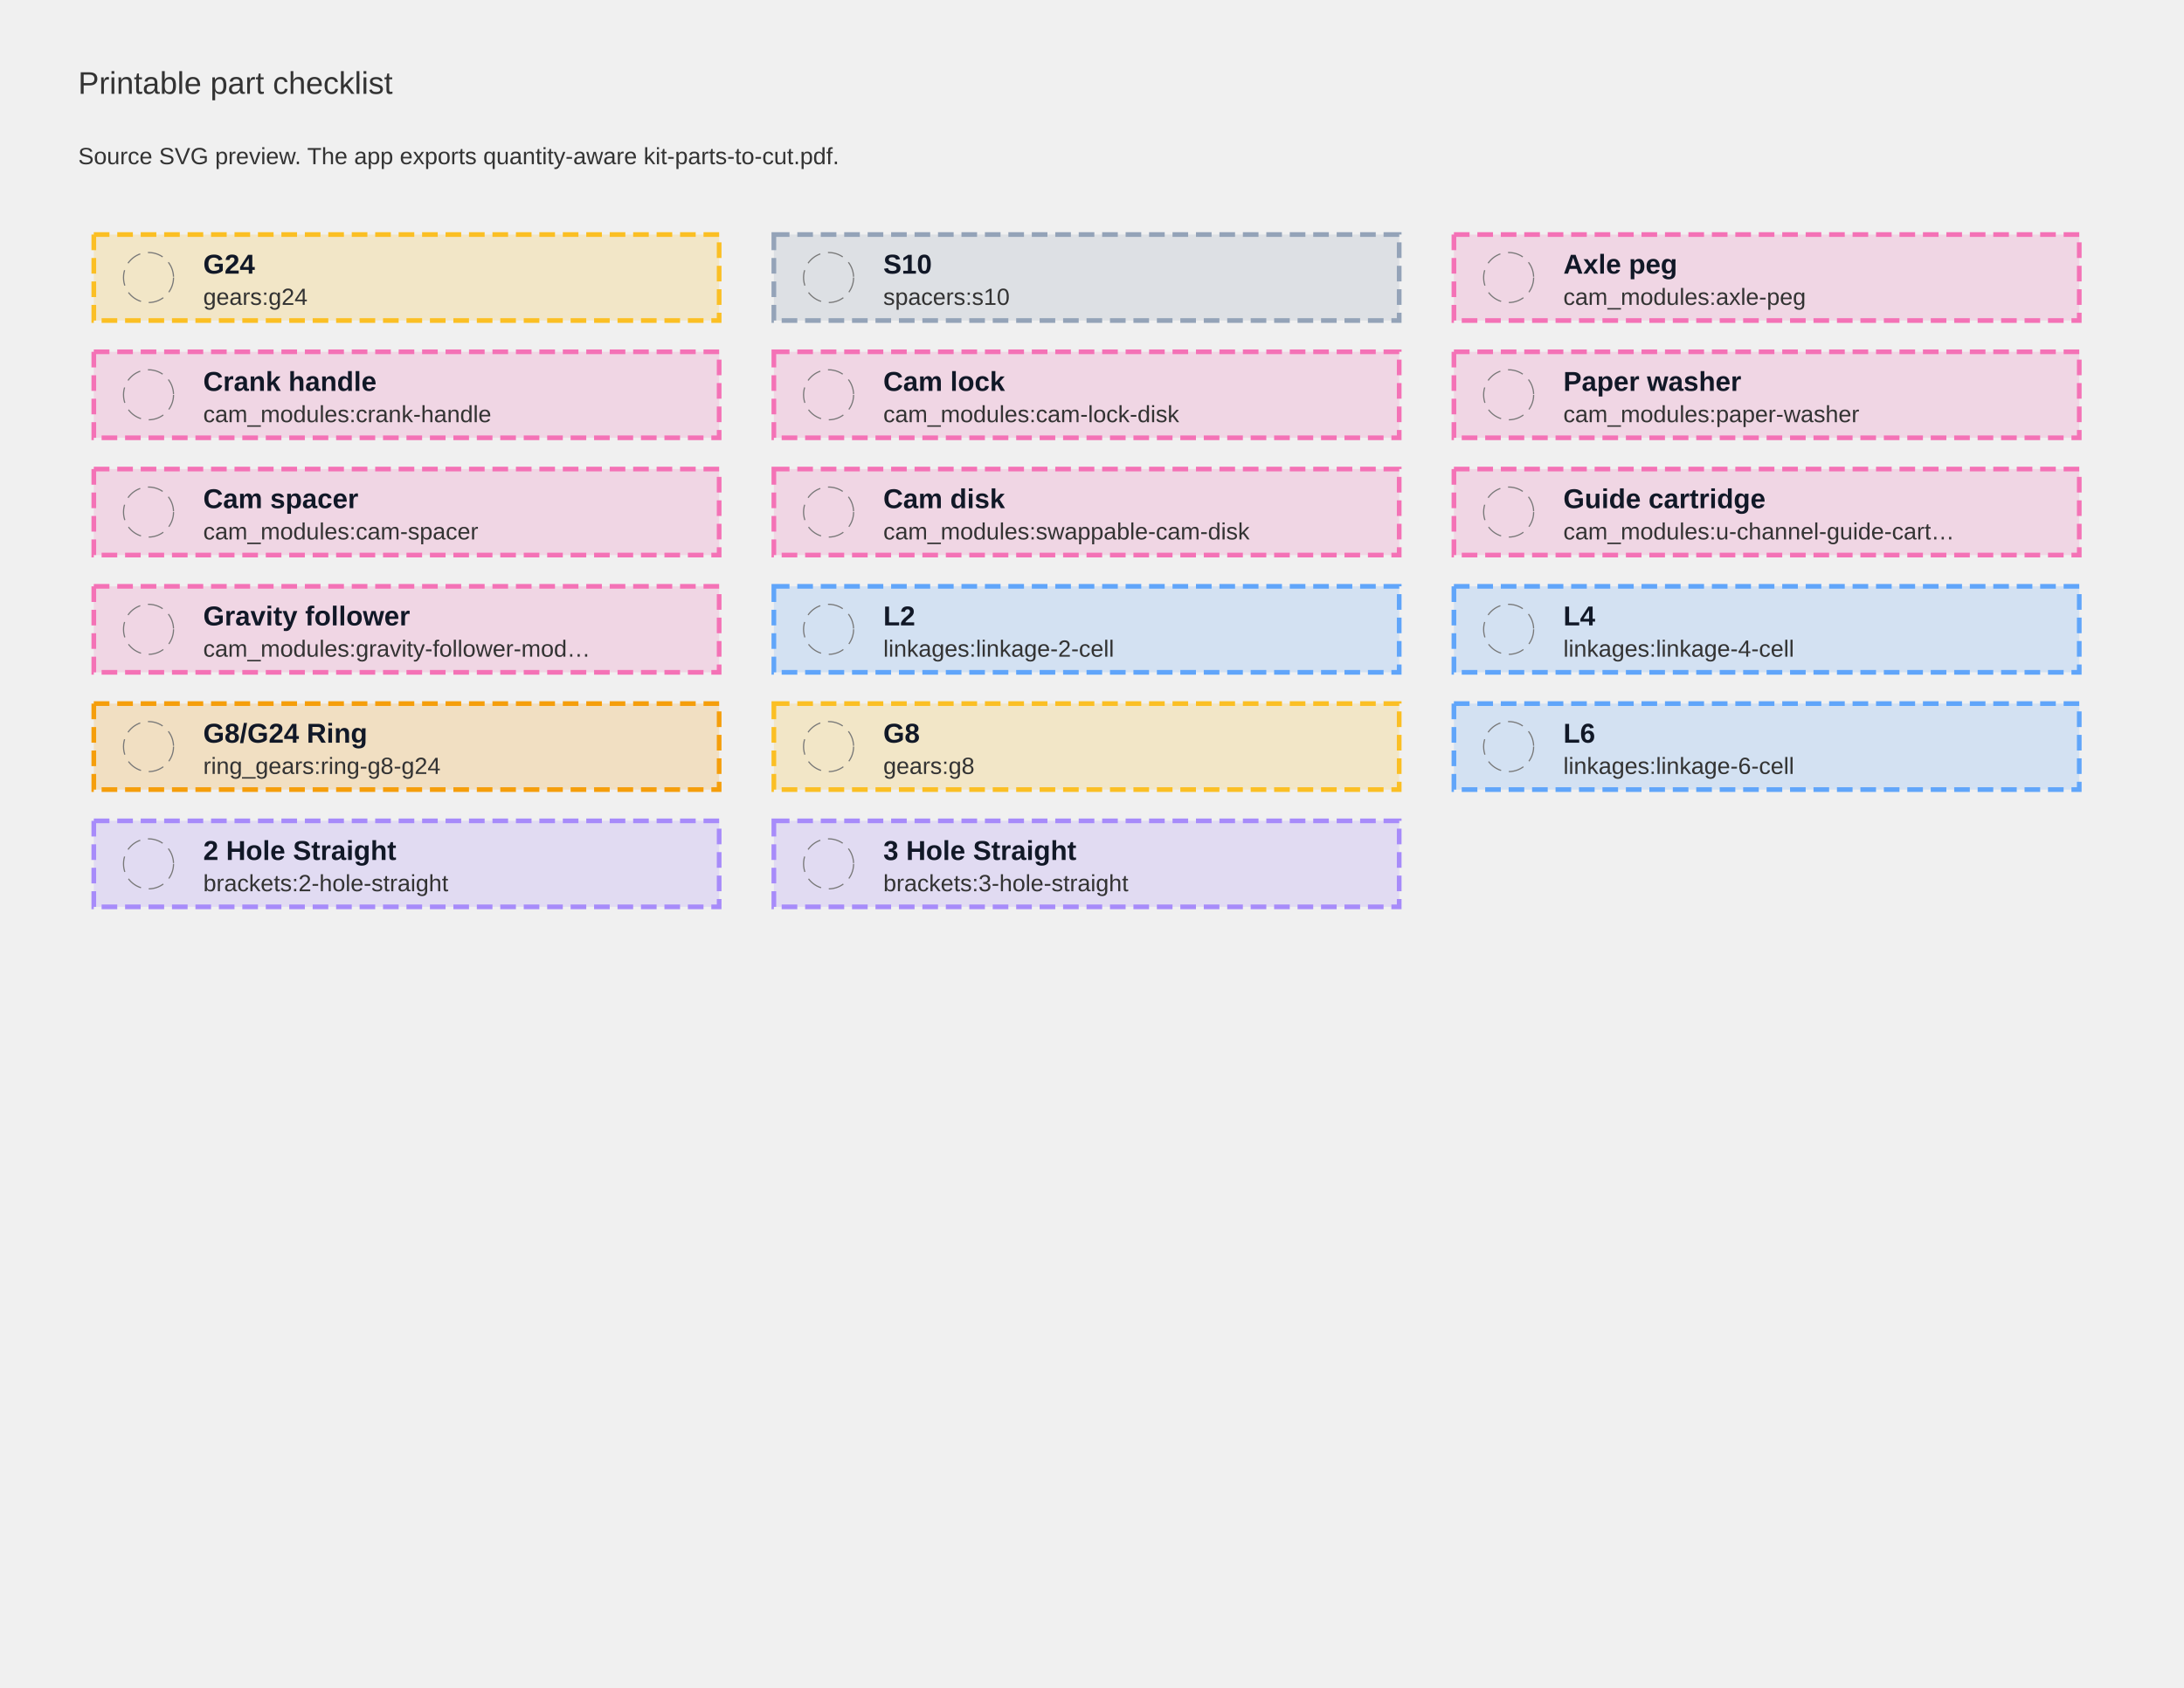
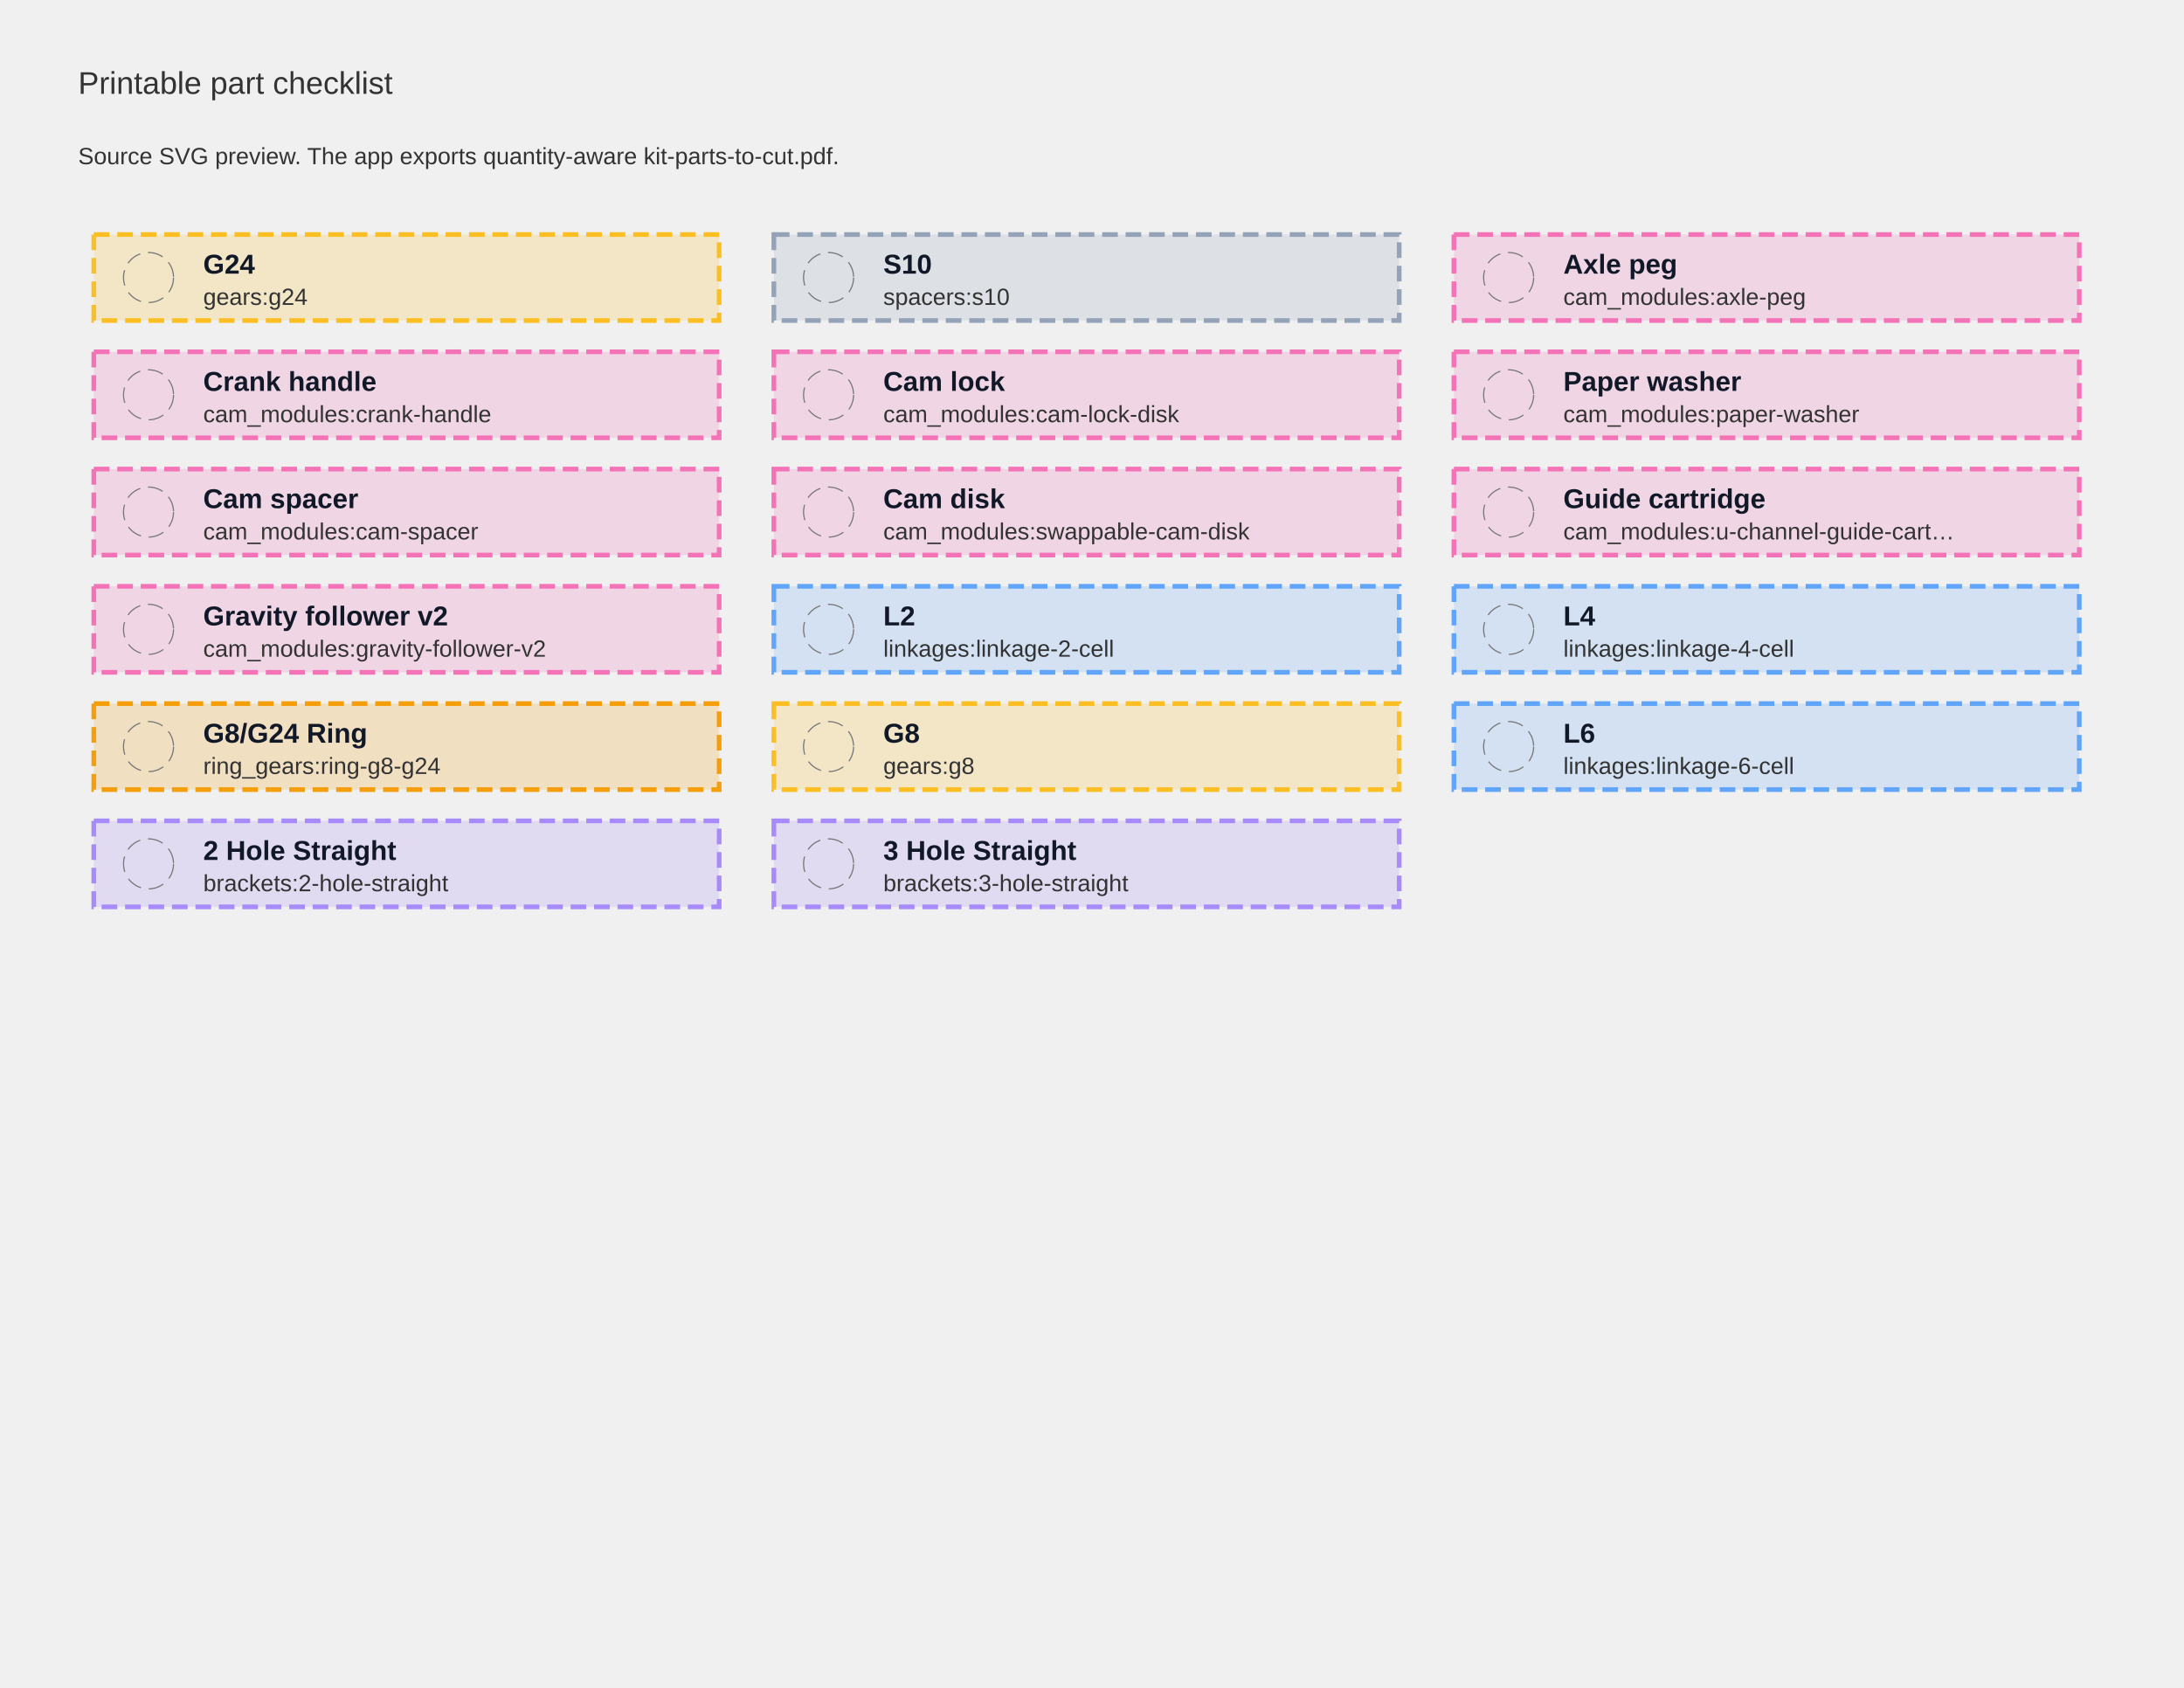
<svg xmlns="http://www.w3.org/2000/svg" version="1.1" width="279.4mm" height="215.9mm" viewBox="0 0 279.4 215.9" data-profile-key="motionsmith-ms4n" data-grid-pitch-mm="20" data-hole-diameter-mm="4">
  <defs>
    <style>
      .cut { fill: none; stroke: #ed1c24; stroke-width: 0.25; stroke-miterlimit: 10; }
      .drill { fill: none; stroke: #0071bc; stroke-width: 0.2; stroke-miterlimit: 10; }
      .score { fill: none; stroke: #777777; stroke-width: 0.15; stroke-dasharray: 2 1; }
      .label { fill: #333333; font-family: Arial, Helvetica, sans-serif; font-size: 4px; }
      .engrave { fill: #008000; font-family: Arial, Helvetica, sans-serif; font-size: 3.2px; font-weight: bold; }
      .tiny { fill: #333333; font-family: Arial, Helvetica, sans-serif; font-size: 3px; }
      .small { fill: #333333; font-family: Arial, Helvetica, sans-serif; font-size: 3.6px; }
      .step-title { fill: #111827; font-family: Arial, Helvetica, sans-serif; font-size: 5px; font-weight: bold; }
      .part-card-label { fill: #111827; font-family: Arial, Helvetica, sans-serif; font-size: 3.5px; font-weight: bold; }
      .coord-label { fill: #111827; font-family: Arial, Helvetica, sans-serif; font-size: 6px; font-weight: bold; }
      .paper { fill: #ffffff; stroke: none; }
    </style>
  </defs>
  <text x="10" y="12" class="label" text-anchor="start">Printable part checklist</text>
  <text x="10" y="21" class="tiny" text-anchor="start">Source SVG preview. The app exports quantity-aware kit-parts-to-cut.pdf.</text>
  <rect x="12" y="30" width="80" height="11" class="score part-card" style="fill:#fbbf24;fill-opacity:0.2;stroke:#fbbf24;stroke-width:0.6" data-part-key="gears:g24" data-part-index="1" />
  <circle cx="19" cy="35.5" r="3.2" class="score part-token" data-part-key="gears:g24" data-part-index="1" />
  <text x="26" y="35" class="part-card-label" text-anchor="start">G24</text>
  <text x="26" y="39" class="tiny" text-anchor="start">gears:g24</text>
  <rect x="99" y="30" width="80" height="11" class="score part-card" style="fill:#94a3b8;fill-opacity:0.2;stroke:#94a3b8;stroke-width:0.6" data-part-key="spacers:s10" data-part-index="2" />
  <circle cx="106" cy="35.5" r="3.2" class="score part-token" data-part-key="spacers:s10" data-part-index="2" />
  <text x="113" y="35" class="part-card-label" text-anchor="start">S10</text>
  <text x="113" y="39" class="tiny" text-anchor="start">spacers:s10</text>
  <rect x="186" y="30" width="80" height="11" class="score part-card" style="fill:#f472b6;fill-opacity:0.2;stroke:#f472b6;stroke-width:0.6" data-part-key="cam_modules:axle-peg" data-part-index="3" />
  <circle cx="193" cy="35.5" r="3.2" class="score part-token" data-part-key="cam_modules:axle-peg" data-part-index="3" />
  <text x="200" y="35" class="part-card-label" text-anchor="start">Axle peg</text>
  <text x="200" y="39" class="tiny" text-anchor="start">cam_modules:axle-peg</text>
  <rect x="12" y="45" width="80" height="11" class="score part-card" style="fill:#f472b6;fill-opacity:0.2;stroke:#f472b6;stroke-width:0.6" data-part-key="cam_modules:crank-handle" data-part-index="4" />
  <circle cx="19" cy="50.5" r="3.2" class="score part-token" data-part-key="cam_modules:crank-handle" data-part-index="4" />
  <text x="26" y="50" class="part-card-label" text-anchor="start">Crank handle</text>
  <text x="26" y="54" class="tiny" text-anchor="start">cam_modules:crank-handle</text>
  <rect x="99" y="45" width="80" height="11" class="score part-card" style="fill:#f472b6;fill-opacity:0.2;stroke:#f472b6;stroke-width:0.6" data-part-key="cam_modules:cam-lock-disk" data-part-index="5" />
  <circle cx="106" cy="50.5" r="3.2" class="score part-token" data-part-key="cam_modules:cam-lock-disk" data-part-index="5" />
  <text x="113" y="50" class="part-card-label" text-anchor="start">Cam lock</text>
  <text x="113" y="54" class="tiny" text-anchor="start">cam_modules:cam-lock-disk</text>
  <rect x="186" y="45" width="80" height="11" class="score part-card" style="fill:#f472b6;fill-opacity:0.2;stroke:#f472b6;stroke-width:0.6" data-part-key="cam_modules:paper-washer" data-part-index="6" />
  <circle cx="193" cy="50.5" r="3.2" class="score part-token" data-part-key="cam_modules:paper-washer" data-part-index="6" />
  <text x="200" y="50" class="part-card-label" text-anchor="start">Paper washer</text>
  <text x="200" y="54" class="tiny" text-anchor="start">cam_modules:paper-washer</text>
  <rect x="12" y="60" width="80" height="11" class="score part-card" style="fill:#f472b6;fill-opacity:0.2;stroke:#f472b6;stroke-width:0.6" data-part-key="cam_modules:cam-spacer" data-part-index="7" />
  <circle cx="19" cy="65.5" r="3.2" class="score part-token" data-part-key="cam_modules:cam-spacer" data-part-index="7" />
  <text x="26" y="65" class="part-card-label" text-anchor="start">Cam spacer</text>
  <text x="26" y="69" class="tiny" text-anchor="start">cam_modules:cam-spacer</text>
  <rect x="99" y="60" width="80" height="11" class="score part-card" style="fill:#f472b6;fill-opacity:0.2;stroke:#f472b6;stroke-width:0.6" data-part-key="cam_modules:swappable-cam-disk" data-part-index="8" />
  <circle cx="106" cy="65.5" r="3.2" class="score part-token" data-part-key="cam_modules:swappable-cam-disk" data-part-index="8" />
  <text x="113" y="65" class="part-card-label" text-anchor="start">Cam disk</text>
  <text x="113" y="69" class="tiny" text-anchor="start">cam_modules:swappable-cam-disk</text>
  <rect x="186" y="60" width="80" height="11" class="score part-card" style="fill:#f472b6;fill-opacity:0.2;stroke:#f472b6;stroke-width:0.6" data-part-key="cam_modules:u-channel-guide-cartridge" data-part-index="9" />
  <circle cx="193" cy="65.5" r="3.2" class="score part-token" data-part-key="cam_modules:u-channel-guide-cartridge" data-part-index="9" />
  <text x="200" y="65" class="part-card-label" text-anchor="start">Guide cartridge</text>
  <text x="200" y="69" class="tiny" text-anchor="start">cam_modules:u-channel-guide-cart…</text>
-   <rect x="12" y="75" width="80" height="11" class="score part-card" style="fill:#f472b6;fill-opacity:0.2;stroke:#f472b6;stroke-width:0.6" data-part-key="cam_modules:gravity-follower-module" data-part-index="10" />
-   <circle cx="19" cy="80.5" r="3.2" class="score part-token" data-part-key="cam_modules:gravity-follower-module" data-part-index="10" />
-   <text x="26" y="80" class="part-card-label" text-anchor="start">Gravity follower</text>
-   <text x="26" y="84" class="tiny" text-anchor="start">cam_modules:gravity-follower-mod…</text>
+   <rect x="12" y="75" width="80" height="11" class="score part-card" style="fill:#f472b6;fill-opacity:0.2;stroke:#f472b6;stroke-width:0.6" data-part-key="cam_modules:gravity-follower-module-v2" data-part-index="10" />
+   <circle cx="19" cy="80.5" r="3.2" class="score part-token" data-part-key="cam_modules:gravity-follower-module-v2" data-part-index="10" />
+   <text x="26" y="80" class="part-card-label" text-anchor="start">Gravity follower v2</text>
+   <text x="26" y="84" class="tiny" text-anchor="start">cam_modules:gravity-follower-v2</text>
  <rect x="99" y="75" width="80" height="11" class="score part-card" style="fill:#60a5fa;fill-opacity:0.2;stroke:#60a5fa;stroke-width:0.6" data-part-key="linkages:linkage-2-cell" data-part-index="11" />
  <circle cx="106" cy="80.5" r="3.2" class="score part-token" data-part-key="linkages:linkage-2-cell" data-part-index="11" />
  <text x="113" y="80" class="part-card-label" text-anchor="start">L2</text>
  <text x="113" y="84" class="tiny" text-anchor="start">linkages:linkage-2-cell</text>
  <rect x="186" y="75" width="80" height="11" class="score part-card" style="fill:#60a5fa;fill-opacity:0.2;stroke:#60a5fa;stroke-width:0.6" data-part-key="linkages:linkage-4-cell" data-part-index="12" />
  <circle cx="193" cy="80.5" r="3.2" class="score part-token" data-part-key="linkages:linkage-4-cell" data-part-index="12" />
  <text x="200" y="80" class="part-card-label" text-anchor="start">L4</text>
  <text x="200" y="84" class="tiny" text-anchor="start">linkages:linkage-4-cell</text>
  <rect x="12" y="90" width="80" height="11" class="score part-card" style="fill:#f59e0b;fill-opacity:0.2;stroke:#f59e0b;stroke-width:0.6" data-part-key="ring_gears:ring-g8-g24" data-part-index="13" />
  <circle cx="19" cy="95.5" r="3.2" class="score part-token" data-part-key="ring_gears:ring-g8-g24" data-part-index="13" />
  <text x="26" y="95" class="part-card-label" text-anchor="start">G8/G24 Ring</text>
  <text x="26" y="99" class="tiny" text-anchor="start">ring_gears:ring-g8-g24</text>
  <rect x="99" y="90" width="80" height="11" class="score part-card" style="fill:#fbbf24;fill-opacity:0.2;stroke:#fbbf24;stroke-width:0.6" data-part-key="gears:g8" data-part-index="14" />
  <circle cx="106" cy="95.5" r="3.2" class="score part-token" data-part-key="gears:g8" data-part-index="14" />
  <text x="113" y="95" class="part-card-label" text-anchor="start">G8</text>
  <text x="113" y="99" class="tiny" text-anchor="start">gears:g8</text>
  <rect x="186" y="90" width="80" height="11" class="score part-card" style="fill:#60a5fa;fill-opacity:0.2;stroke:#60a5fa;stroke-width:0.6" data-part-key="linkages:linkage-6-cell" data-part-index="15" />
  <circle cx="193" cy="95.5" r="3.2" class="score part-token" data-part-key="linkages:linkage-6-cell" data-part-index="15" />
  <text x="200" y="95" class="part-card-label" text-anchor="start">L6</text>
  <text x="200" y="99" class="tiny" text-anchor="start">linkages:linkage-6-cell</text>
  <rect x="12" y="105" width="80" height="11" class="score part-card" style="fill:#a78bfa;fill-opacity:0.2;stroke:#a78bfa;stroke-width:0.6" data-part-key="brackets:2-hole-straight" data-part-index="16" />
  <circle cx="19" cy="110.5" r="3.2" class="score part-token" data-part-key="brackets:2-hole-straight" data-part-index="16" />
  <text x="26" y="110" class="part-card-label" text-anchor="start">2 Hole Straight</text>
  <text x="26" y="114" class="tiny" text-anchor="start">brackets:2-hole-straight</text>
  <rect x="99" y="105" width="80" height="11" class="score part-card" style="fill:#a78bfa;fill-opacity:0.2;stroke:#a78bfa;stroke-width:0.6" data-part-key="brackets:3-hole-straight" data-part-index="17" />
  <circle cx="106" cy="110.5" r="3.2" class="score part-token" data-part-key="brackets:3-hole-straight" data-part-index="17" />
  <text x="113" y="110" class="part-card-label" text-anchor="start">3 Hole Straight</text>
  <text x="113" y="114" class="tiny" text-anchor="start">brackets:3-hole-straight</text>
</svg>
